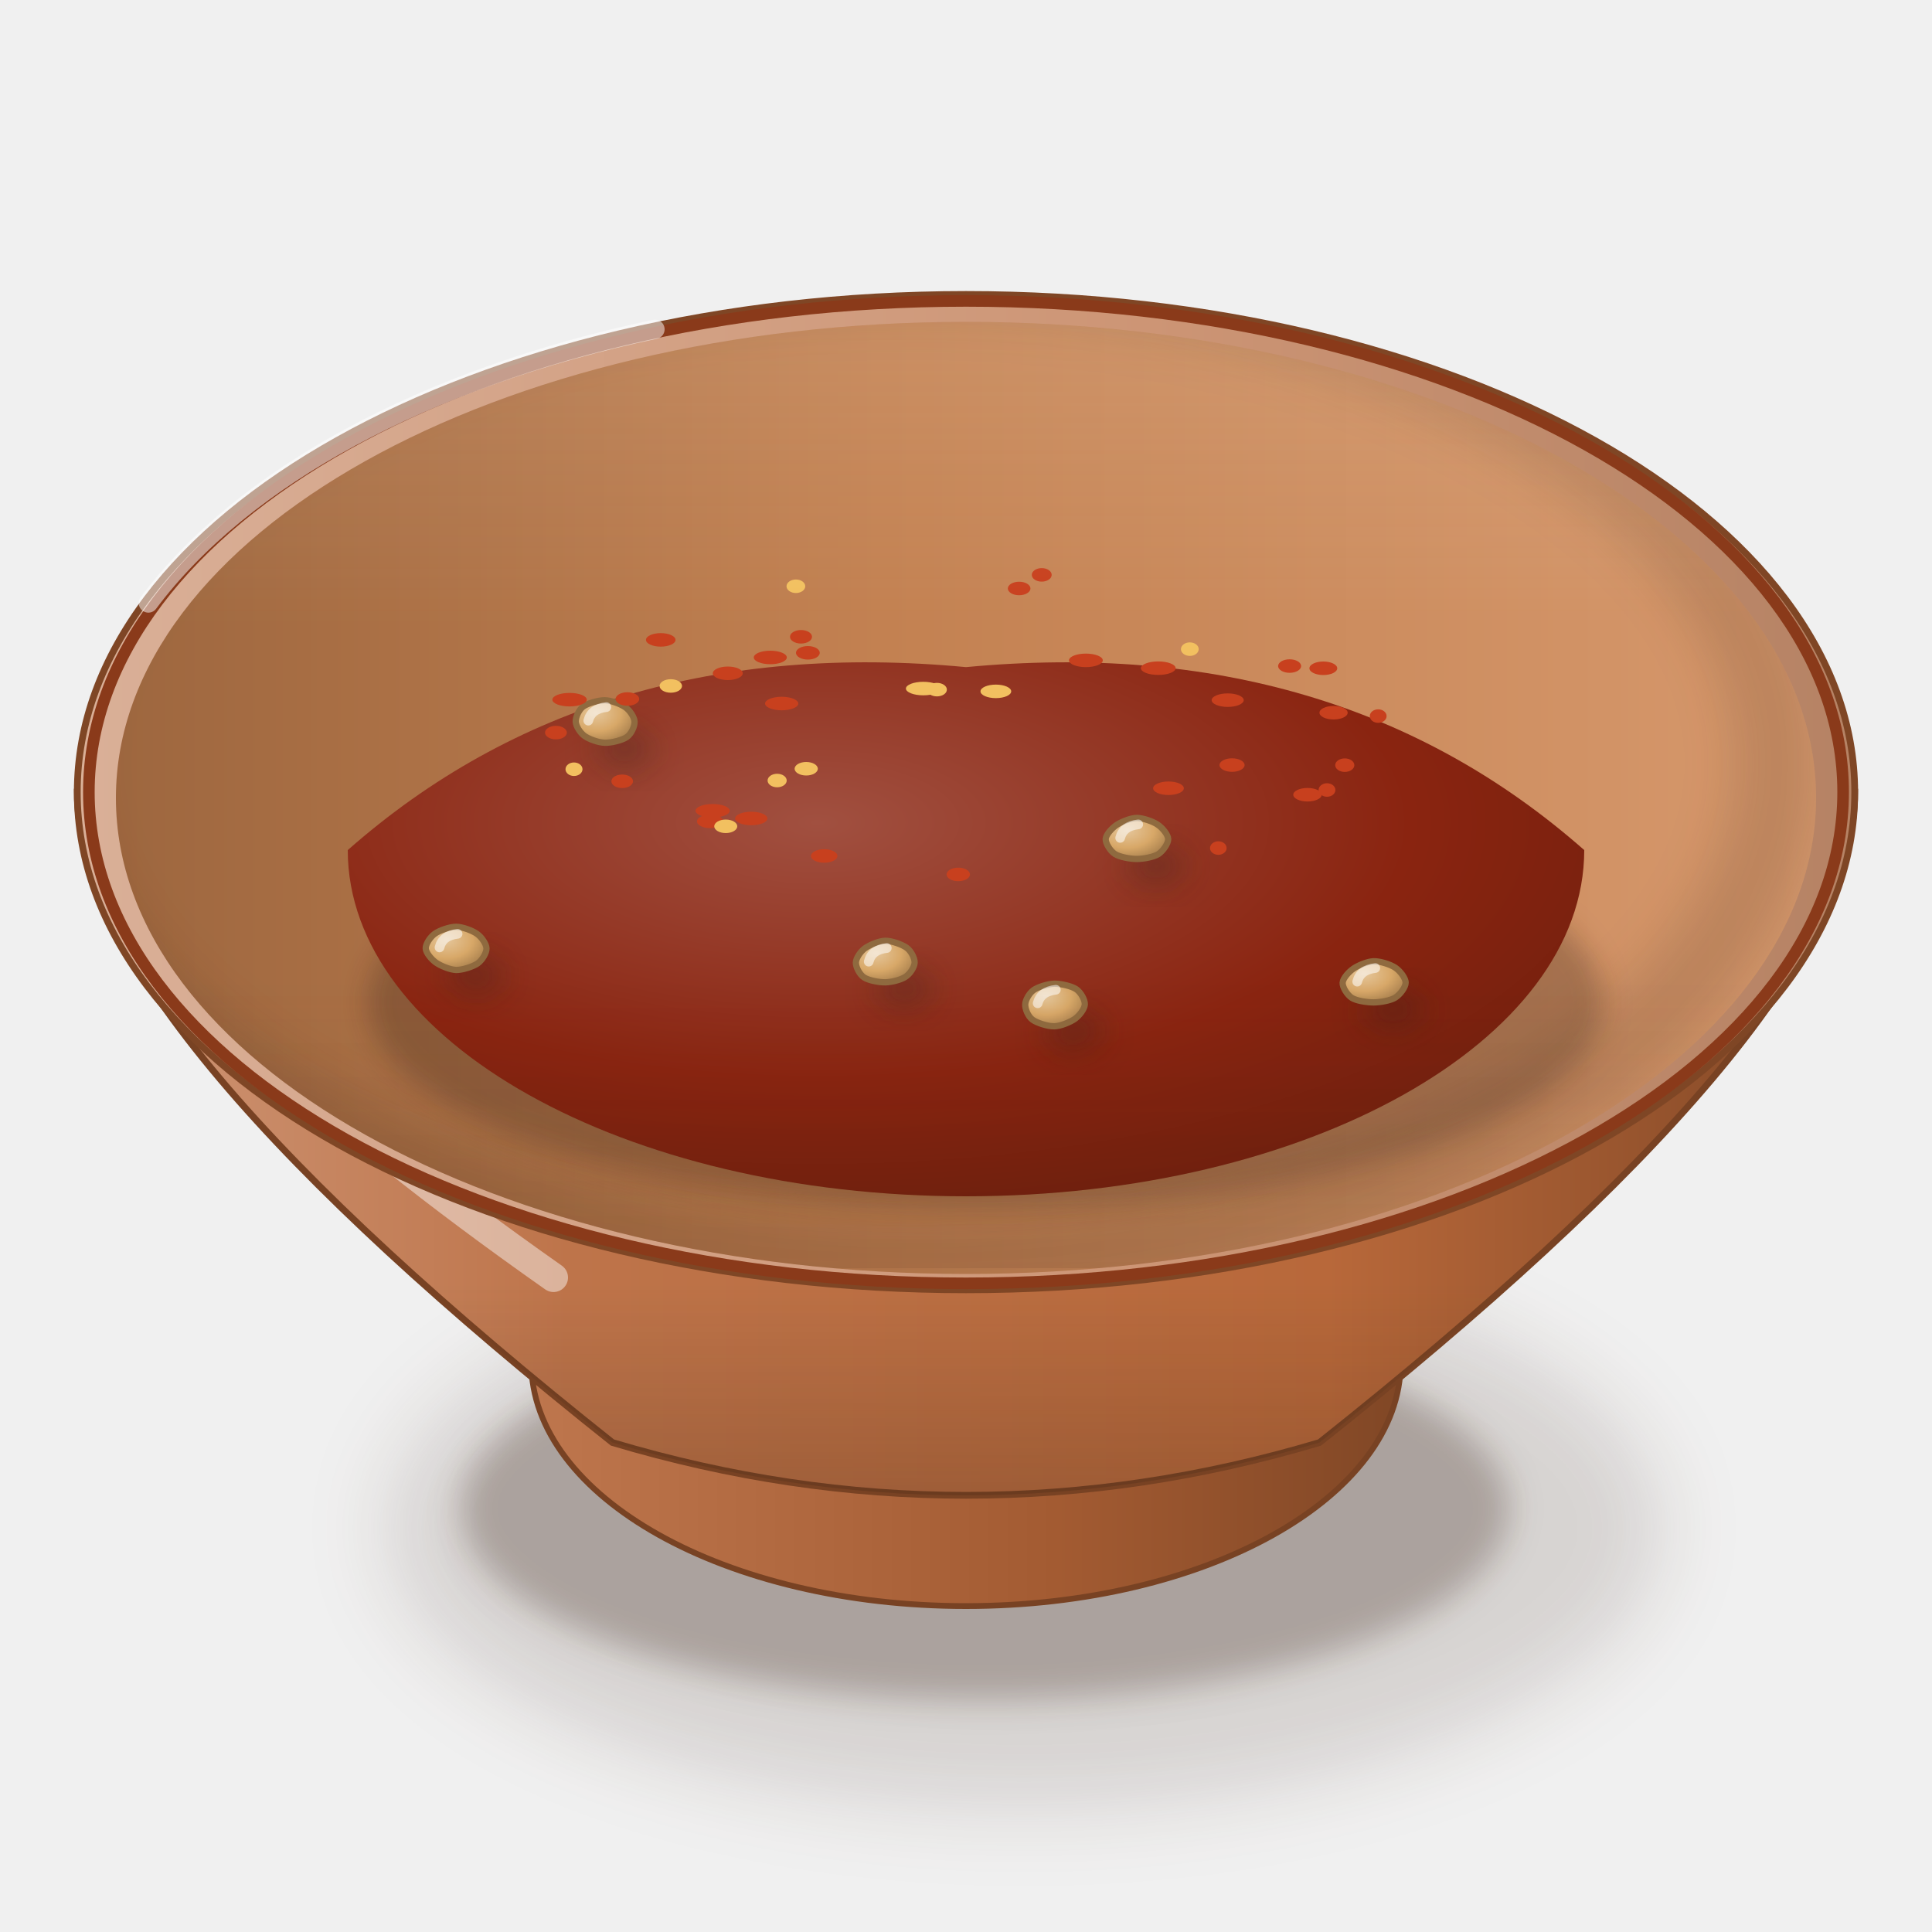
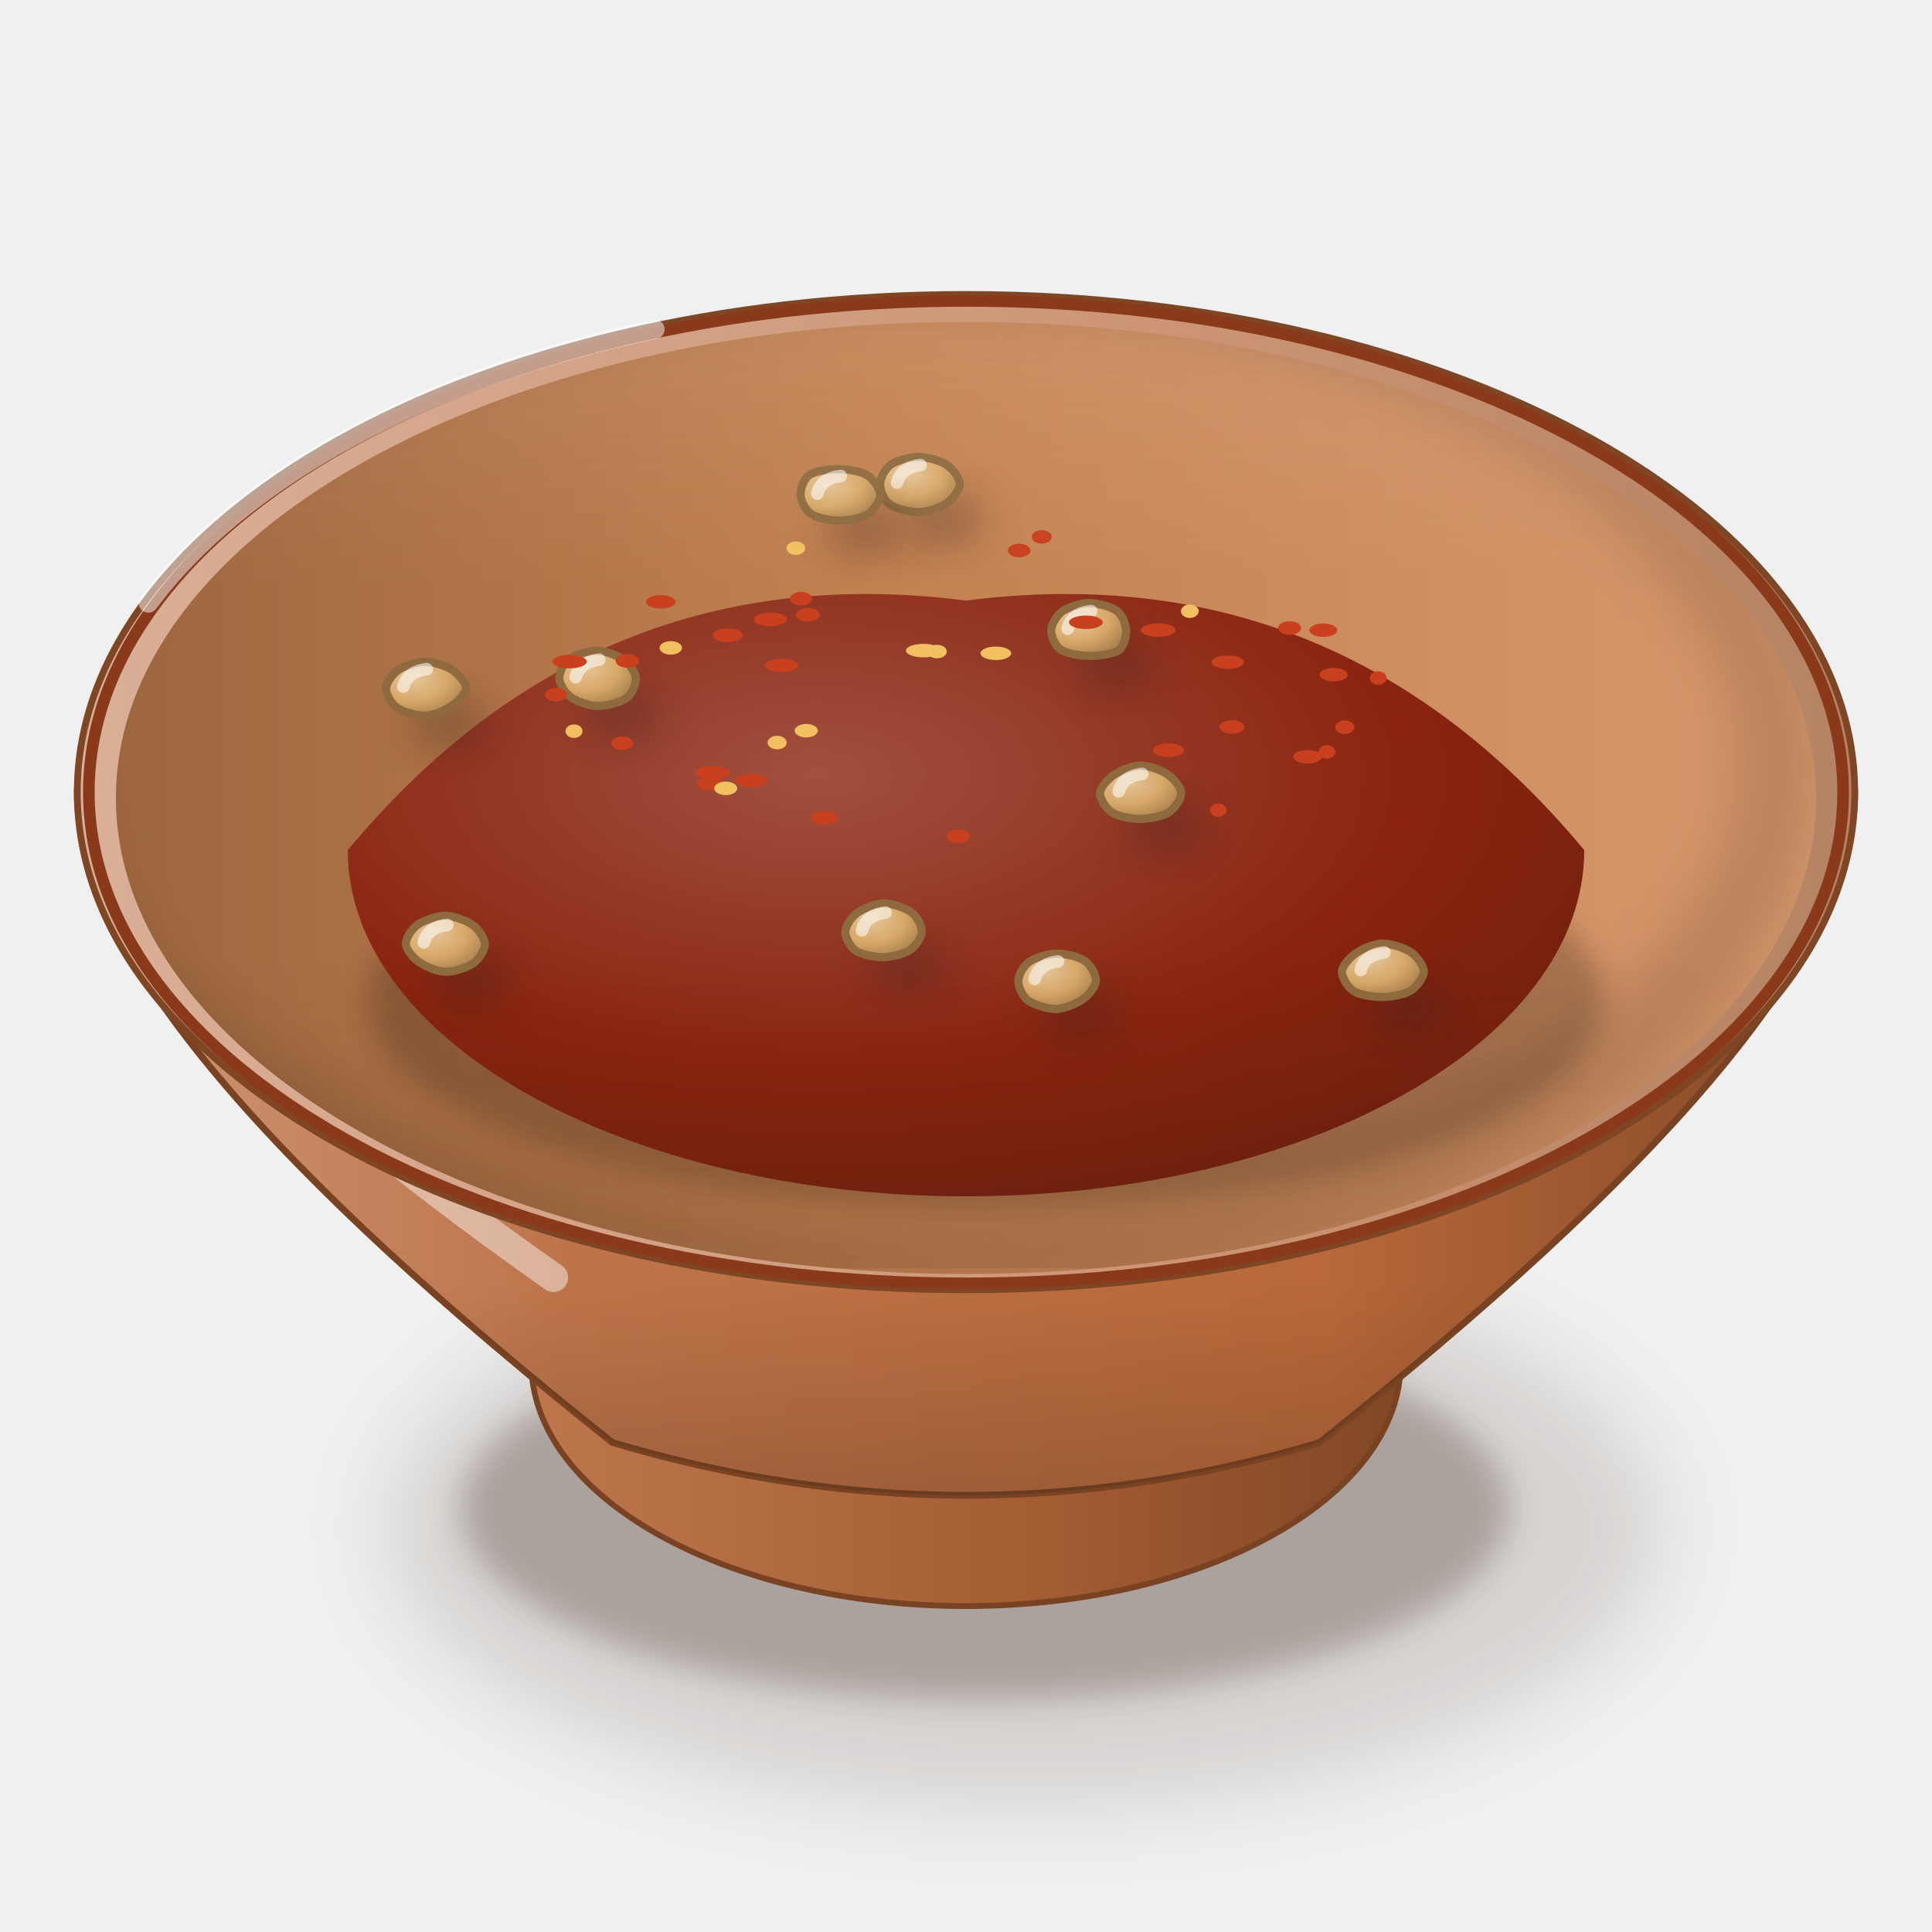
<svg xmlns="http://www.w3.org/2000/svg" viewBox="0 0 200 200" width="400" height="400">
  <defs>
    <filter id="mx_salsa_macha-1" x="-50%" y="-50%" width="200%" height="200%">
      <feGaussianBlur stdDeviation="4" />
    </filter>
    <filter id="mx_salsa_macha-2" x="-50%" y="-50%" width="200%" height="200%">
      <feGaussianBlur stdDeviation="1.6" />
    </filter>
    <linearGradient id="mx_salsa_macha-3" x1="0" y1="0" x2="1" y2="0">
      <stop offset="0" stop-color="#bf774e" />
      <stop offset="0.6" stop-color="#a35b32" />
      <stop offset="1" stop-color="#7f4625" />
    </linearGradient>
    <linearGradient id="mx_salsa_macha-4" x1="0" y1="0" x2="1" y2="0">
      <stop offset="0" stop-color="#cf9879" />
      <stop offset="0.28" stop-color="#be744a" />
      <stop offset="0.7" stop-color="#b8683a" />
      <stop offset="1" stop-color="#7f4625" />
    </linearGradient>
    <linearGradient id="mx_salsa_macha-5" x1="0" y1="0" x2="0" y2="1">
      <stop offset="0" stop-color="#3a2212" stop-opacity="0" />
      <stop offset="0.7" stop-color="#3a2212" stop-opacity="0" />
      <stop offset="1" stop-color="#3a2212" stop-opacity="0.22" />
    </linearGradient>
    <linearGradient id="mx_salsa_macha-6" x1="0" y1="0" x2="1" y2="0">
      <stop offset="0" stop-color="#dab098" />
      <stop offset="0.6" stop-color="#cd9575" />
      <stop offset="1" stop-color="#b58264" />
    </linearGradient>
    <linearGradient id="mx_salsa_macha-7" x1="0" y1="0" x2="1" y2="0">
      <stop offset="0" stop-color="#9e673f" />
      <stop offset="0.45" stop-color="#c38151" />
      <stop offset="1" stop-color="#d6986c" />
    </linearGradient>
    <clipPath id="mx_salsa_macha-8">
      <path d="M12,82.6A88,49.28 0 1 0 188,82.6A88,49.28 0 1 0 12,82.6Z" />
    </clipPath>
    <filter id="mx_salsa_macha-9" x="-50%" y="-50%" width="200%" height="200%">
      <feGaussianBlur stdDeviation="2.5" />
    </filter>
    <clipPath id="mx_salsa_macha-10">
      <path d="M12,82.6 A88,49.28 0 0 0 188,82.6 L200,82.6 L200,0 L0,0 L0,82.6Z" />
    </clipPath>
    <filter id="mx_salsa_macha-11" x="-50%" y="-50%" width="200%" height="200%">
      <feGaussianBlur stdDeviation="1.4" />
    </filter>
    <radialGradient id="mx_salsa_macha-12" cx="0.38" cy="0.3" r="0.8">
      <stop offset="0" stop-color="#a15040" />
      <stop offset="0.6" stop-color="#8a2410" />
      <stop offset="1" stop-color="#6d1f0d" />
    </radialGradient>
    <radialGradient id="mx_salsa_macha-13" cx="0.34" cy="0.3" r="0.78">
      <stop offset="0" stop-color="#e5c69b" />
      <stop offset="0.55" stop-color="#d8a868" />
      <stop offset="1" stop-color="#a47c4b" />
    </radialGradient>
    <linearGradient id="mx_salsa_macha-14" x1="0" y1="0" x2="0" y2="1">
      <stop offset="0" stop-color="#fff8ec" stop-opacity="0.2" />
      <stop offset="0.45" stop-color="#fff8ec" stop-opacity="0" />
      <stop offset="0.75" stop-color="#3a2212" stop-opacity="0" />
      <stop offset="1" stop-color="#3a2212" stop-opacity="0.1" />
    </linearGradient>
  </defs>
  <ellipse cx="106" cy="158.18" rx="66.08" ry="29.08" fill="#3a2212" opacity="0.14" filter="url(#mx_salsa_macha-1)" />
  <ellipse cx="102" cy="156.18" rx="54.28" ry="19.82" fill="#3a2212" opacity="0.28" filter="url(#mx_salsa_macha-2)" />
  <path d="M53,135.06 L55,141.06 A45,25.2 0 0 0 145,141.06 L147,135.06Z" fill="url(#mx_salsa_macha-3)" stroke="#784223" stroke-width=".6" />
  <path d="M8,82 C8,98.8 29,122 63.4,149.33 Q100,160.26 136.6,149.33 C171,122 192,98.8 192,82Z" fill="url(#mx_salsa_macha-4)" stroke="#784223" stroke-width=".7" />
  <path d="M8,82 C8,98.8 29,122 63.4,149.33 Q100,160.26 136.6,149.33 C171,122 192,98.8 192,82Z" fill="url(#mx_salsa_macha-5)" />
  <path d="M16,92 Q20,106 57.3,132.25" stroke="#fff" stroke-width="3" fill="none" stroke-linecap="round" opacity="0.45" />
  <path d="M8,82A92,51.52 0 1 0 192,82A92,51.52 0 1 0 8,82Z" fill="url(#mx_salsa_macha-6)" stroke="#7f4625" stroke-width=".7" />
  <path d="M12,82.6A88,49.28 0 1 0 188,82.6A88,49.28 0 1 0 12,82.6Z" fill="url(#mx_salsa_macha-7)" />
  <g clip-path="url(#mx_salsa_macha-8)">
    <path d="M4,79A90,51.28 0 1 0 184,79A90,51.28 0 1 0 4,79Z" fill="none" stroke="#3a2212" stroke-width="9" opacity=".16" filter="url(#mx_salsa_macha-9)" />
  </g>
  <path d="M9.2,82A90.8,50.85 0 1 0 190.8,82A90.8,50.85 0 1 0 9.2,82Z" fill="none" stroke="#8a3a1a" stroke-width="1.2" />
  <g clip-path="url(#mx_salsa_macha-10)">
    <ellipse cx="102" cy="103.74" rx="64" ry="21.5" fill="#3a2212" opacity="0.3" filter="url(#mx_salsa_macha-11)" />
-     <path d="M36,88 Q61.6,65.45 100,69.06 Q138.4,65.45 164,88 A64,35.84 0 0 1 36,88Z" fill="url(#mx_salsa_macha-12)" />
-     <path d="M65.69,74.71C65.71,75.17 65.36,75.97 64.9,76.29C64.44,76.62 63.28,76.91 62.62,76.89C61.96,76.88 60.95,76.51 60.5,76.18C60.05,75.85 59.62,75.17 59.6,74.71C59.58,74.26 59.91,73.48 60.36,73.15C60.81,72.81 61.96,72.48 62.62,72.49C63.28,72.5 64.3,72.9 64.76,73.23C65.22,73.56 65.67,74.25 65.69,74.71Z" transform="translate(2 2.8)" fill="#3a2212" opacity="0.34" filter="url(#mx_salsa_macha-2)" />
-     <path d="M65.69,74.71C65.71,75.17 65.36,75.97 64.9,76.29C64.44,76.62 63.28,76.91 62.62,76.89C61.96,76.88 60.95,76.51 60.5,76.18C60.05,75.85 59.62,75.17 59.6,74.71C59.58,74.26 59.91,73.48 60.36,73.15C60.81,72.81 61.96,72.48 62.62,72.49C63.28,72.5 64.3,72.9 64.76,73.23C65.22,73.56 65.67,74.25 65.69,74.71Z" fill="url(#mx_salsa_macha-13)" stroke="#8f6a3f" stroke-width=".65" />
-     <path d="M60.9,74.6 Q61.21,73.37 62.77,73.2" stroke="#fff" stroke-width="1" fill="none" stroke-linecap="round" opacity="0.55" />
-     <path d="M120.93,86.85C120.94,87.31 120.41,88.09 119.92,88.41C119.44,88.72 118.35,88.92 117.67,88.92C117,88.92 115.9,88.72 115.42,88.41C114.93,88.1 114.44,87.3 114.46,86.85C114.49,86.4 115.1,85.73 115.59,85.4C116.07,85.08 117.04,84.68 117.67,84.67C118.31,84.67 119.34,85.03 119.83,85.36C120.32,85.68 120.91,86.39 120.93,86.85Z" transform="translate(2 2.8)" fill="#3a2212" opacity="0.34" filter="url(#mx_salsa_macha-2)" />
-     <path d="M120.93,86.85C120.94,87.31 120.41,88.09 119.92,88.41C119.44,88.72 118.35,88.92 117.67,88.92C117,88.92 115.9,88.72 115.42,88.41C114.93,88.1 114.44,87.3 114.46,86.85C114.49,86.4 115.1,85.73 115.59,85.4C116.07,85.08 117.04,84.68 117.67,84.67C118.31,84.67 119.34,85.03 119.83,85.36C120.32,85.68 120.91,86.39 120.93,86.85Z" fill="url(#mx_salsa_macha-13)" stroke="#8f6a3f" stroke-width=".65" />
-     <path d="M115.96,86.74 Q116.27,85.51 117.83,85.34" stroke="#fff" stroke-width="1" fill="none" stroke-linecap="round" opacity="0.55" />
-     <path d="M50.36,98.18C50.37,98.64 49.92,99.4 49.45,99.73C48.98,100.06 47.87,100.42 47.22,100.41C46.57,100.39 45.59,99.97 45.12,99.64C44.65,99.3 44.09,98.63 44.07,98.18C44.05,97.74 44.54,96.99 45.01,96.66C45.48,96.32 46.56,95.94 47.22,95.94C47.87,95.94 48.92,96.34 49.39,96.68C49.86,97.01 50.35,97.73 50.36,98.18Z" transform="translate(2 2.8)" fill="#3a2212" opacity="0.34" filter="url(#mx_salsa_macha-2)" />
-     <path d="M50.36,98.18C50.37,98.64 49.92,99.4 49.45,99.73C48.98,100.06 47.87,100.42 47.22,100.41C46.57,100.39 45.59,99.97 45.12,99.64C44.65,99.3 44.09,98.63 44.07,98.18C44.05,97.74 44.54,96.99 45.01,96.66C45.48,96.32 46.56,95.94 47.22,95.94C47.87,95.94 48.92,96.34 49.39,96.68C49.86,97.01 50.35,97.73 50.36,98.18Z" fill="url(#mx_salsa_macha-13)" stroke="#8f6a3f" stroke-width=".65" />
-     <path d="M45.5,98.08 Q45.81,96.84 47.37,96.67" stroke="#fff" stroke-width="1" fill="none" stroke-linecap="round" opacity="0.55" />
-     <path d="M94.68,99.65C94.67,100.1 94.21,100.81 93.75,101.11C93.3,101.42 92.29,101.68 91.65,101.69C91,101.7 89.9,101.49 89.44,101.18C88.98,100.88 88.59,100.1 88.6,99.65C88.61,99.2 89.06,98.52 89.52,98.18C89.98,97.84 90.99,97.4 91.65,97.39C92.3,97.38 93.41,97.78 93.87,98.12C94.32,98.45 94.7,99.2 94.68,99.65Z" transform="translate(2 2.8)" fill="#3a2212" opacity="0.34" filter="url(#mx_salsa_macha-2)" />
-     <path d="M94.68,99.65C94.67,100.1 94.21,100.81 93.75,101.11C93.3,101.42 92.29,101.68 91.65,101.69C91,101.7 89.9,101.49 89.44,101.18C88.98,100.88 88.59,100.1 88.6,99.65C88.61,99.2 89.06,98.52 89.52,98.18C89.98,97.84 90.99,97.4 91.65,97.39C92.3,97.38 93.41,97.78 93.87,98.12C94.32,98.45 94.7,99.2 94.68,99.65Z" fill="url(#mx_salsa_macha-13)" stroke="#8f6a3f" stroke-width=".65" />
-     <path d="M89.93,99.55 Q90.24,98.31 91.8,98.14" stroke="#fff" stroke-width="1" fill="none" stroke-linecap="round" opacity="0.55" />
-     <path d="M145.51,101.73C145.51,102.19 144.94,102.96 144.44,103.27C143.95,103.58 142.89,103.76 142.21,103.77C141.54,103.77 140.42,103.61 139.94,103.3C139.45,102.99 138.96,102.18 138.99,101.73C139.02,101.27 139.63,100.6 140.11,100.27C140.59,99.94 141.56,99.52 142.21,99.51C142.86,99.49 143.95,99.84 144.45,100.18C144.94,100.51 145.52,101.26 145.51,101.73Z" transform="translate(2 2.8)" fill="#3a2212" opacity="0.34" filter="url(#mx_salsa_macha-2)" />
-     <path d="M145.51,101.73C145.51,102.19 144.94,102.96 144.44,103.27C143.95,103.58 142.89,103.76 142.21,103.77C141.54,103.77 140.42,103.61 139.94,103.3C139.45,102.99 138.96,102.18 138.99,101.73C139.02,101.27 139.63,100.6 140.11,100.27C140.59,99.94 141.56,99.52 142.21,99.51C142.86,99.49 143.95,99.84 144.45,100.18C144.94,100.51 145.52,101.26 145.51,101.73Z" fill="url(#mx_salsa_macha-13)" stroke="#8f6a3f" stroke-width=".65" />
-     <path d="M140.5,101.62 Q140.81,100.39 142.37,100.21" stroke="#fff" stroke-width="1" fill="none" stroke-linecap="round" opacity="0.55" />
-     <path d="M112.3,103.97C112.28,104.43 111.76,105.12 111.29,105.46C110.81,105.8 109.8,106.23 109.14,106.24C108.48,106.26 107.32,105.89 106.87,105.55C106.41,105.2 106.11,104.43 106.13,103.97C106.15,103.51 106.55,102.81 107,102.49C107.45,102.17 108.48,101.85 109.14,101.83C109.8,101.82 110.94,102.08 111.41,102.4C111.89,102.72 112.32,103.51 112.3,103.97Z" transform="translate(2 2.8)" fill="#3a2212" opacity="0.34" filter="url(#mx_salsa_macha-2)" />
-     <path d="M112.3,103.97C112.28,104.43 111.76,105.12 111.29,105.46C110.81,105.8 109.8,106.23 109.14,106.24C108.48,106.26 107.32,105.89 106.87,105.55C106.41,105.2 106.11,104.43 106.13,103.97C106.15,103.51 106.55,102.81 107,102.49C107.45,102.17 108.48,101.85 109.14,101.83C109.8,101.82 110.94,102.08 111.41,102.4C111.89,102.72 112.32,103.51 112.3,103.97Z" fill="url(#mx_salsa_macha-13)" stroke="#8f6a3f" stroke-width=".65" />
-     <path d="M107.42,103.86 Q107.74,102.63 109.3,102.46" stroke="#fff" stroke-width="1" fill="none" stroke-linecap="round" opacity="0.55" />
-     <ellipse cx="83.63" cy="67.58" rx="1.23" ry="0.7" fill="#c8401e" />
-     <ellipse cx="119.9" cy="69.17" rx="1.8" ry="0.7" fill="#c8401e" />
-     <ellipse cx="105.5" cy="60.92" rx="1.17" ry="0.7" fill="#c8401e" />
-     <ellipse cx="79.74" cy="68.06" rx="1.71" ry="0.7" fill="#c8401e" />
-     <ellipse cx="64.41" cy="80.88" rx="1.12" ry="0.7" fill="#c8401e" />
-     <ellipse cx="142.67" cy="74.13" rx="0.87" ry="0.7" fill="#c8401e" />
-     <ellipse cx="64.95" cy="72.36" rx="1.22" ry="0.7" fill="#c8401e" />
-     <ellipse cx="77.77" cy="84.73" rx="1.67" ry="0.7" fill="#c8401e" />
-     <ellipse cx="137.37" cy="81.78" rx="0.87" ry="0.7" fill="#c8401e" />
-     <ellipse cx="57.55" cy="75.84" rx="1.13" ry="0.7" fill="#c8401e" />
-     <ellipse cx="120.96" cy="81.6" rx="1.59" ry="0.7" fill="#c8401e" />
-     <ellipse cx="127.54" cy="79.2" rx="1.3" ry="0.7" fill="#c8401e" />
-     <ellipse cx="107.84" cy="59.51" rx="1.03" ry="0.7" fill="#c8401e" />
-     <ellipse cx="126.12" cy="87.79" rx="0.86" ry="0.7" fill="#c8401e" />
-     <ellipse cx="136.99" cy="69.18" rx="1.44" ry="0.7" fill="#c8401e" />
-     <ellipse cx="99.2" cy="90.52" rx="1.21" ry="0.7" fill="#c8401e" />
-     <ellipse cx="75.34" cy="69.7" rx="1.55" ry="0.7" fill="#c8401e" />
-     <ellipse cx="139.21" cy="79.21" rx="0.99" ry="0.7" fill="#c8401e" />
-     <ellipse cx="73.77" cy="83.93" rx="1.77" ry="0.7" fill="#c8401e" />
-     <ellipse cx="73.51" cy="85.03" rx="1.36" ry="0.7" fill="#c8401e" />
-     <ellipse cx="82.92" cy="65.92" rx="1.14" ry="0.7" fill="#c8401e" />
-     <ellipse cx="112.41" cy="68.36" rx="1.75" ry="0.7" fill="#c8401e" />
-     <ellipse cx="138.05" cy="73.78" rx="1.46" ry="0.7" fill="#c8401e" />
-     <ellipse cx="135.35" cy="82.27" rx="1.47" ry="0.7" fill="#c8401e" />
-     <ellipse cx="85.32" cy="88.61" rx="1.37" ry="0.7" fill="#c8401e" />
-     <ellipse cx="127.09" cy="72.48" rx="1.66" ry="0.7" fill="#c8401e" />
-     <ellipse cx="133.5" cy="68.95" rx="1.19" ry="0.7" fill="#c8401e" />
-     <ellipse cx="58.96" cy="72.43" rx="1.78" ry="0.7" fill="#c8401e" />
-     <ellipse cx="80.92" cy="72.83" rx="1.72" ry="0.7" fill="#c8401e" />
-     <ellipse cx="68.4" cy="66.24" rx="1.53" ry="0.7" fill="#c8401e" />
-     <ellipse cx="123.17" cy="67.2" rx="0.92" ry="0.7" fill="#f2c060" />
-     <ellipse cx="75.13" cy="85.54" rx="1.19" ry="0.7" fill="#f2c060" />
-     <ellipse cx="96.99" cy="71.39" rx="1.03" ry="0.7" fill="#f2c060" />
-     <ellipse cx="83.46" cy="79.58" rx="1.2" ry="0.7" fill="#f2c060" />
-     <ellipse cx="69.44" cy="71.01" rx="1.16" ry="0.7" fill="#f2c060" />
-     <ellipse cx="103.09" cy="71.57" rx="1.59" ry="0.7" fill="#f2c060" />
-     <ellipse cx="59.42" cy="79.63" rx="0.88" ry="0.7" fill="#f2c060" />
-     <ellipse cx="82.39" cy="60.69" rx="0.97" ry="0.7" fill="#f2c060" />
-     <ellipse cx="95.58" cy="71.28" rx="1.8" ry="0.7" fill="#f2c060" />
-     <ellipse cx="80.45" cy="80.8" rx="0.99" ry="0.7" fill="#f2c060" />
+     <path d="M36,88 Q61.6,57.25 100,62.17 Q138.4,57.25 164,88 A64,35.84 0 0 1 36,88Z" fill="url(#mx_salsa_macha-12)" />
+     <g transform="translate(95.1 50.11) scale(1.3) translate(-95.1 -50.11)">
+       <path d="M98.37,50.11C98.37,50.57 97.81,51.31 97.31,51.65C96.82,51.98 95.78,52.34 95.1,52.35C94.41,52.36 93.23,52.06 92.77,51.72C92.31,51.39 92.02,50.58 92.03,50.11C92.05,49.64 92.41,48.89 92.87,48.57C93.32,48.24 94.43,47.95 95.09,47.95C95.76,47.95 96.83,48.25 97.32,48.57C97.81,48.89 98.37,49.65 98.37,50.11Z" transform="translate(2 2.8)" fill="#3a2212" opacity="0.34" filter="url(#mx_salsa_macha-2)" />
+       <path d="M98.37,50.11C98.37,50.57 97.81,51.31 97.31,51.65C96.82,51.98 95.78,52.34 95.1,52.35C94.41,52.36 93.23,52.06 92.77,51.72C92.31,51.39 92.02,50.58 92.03,50.11C92.05,49.64 92.41,48.89 92.87,48.57C93.32,48.24 94.43,47.95 95.09,47.95C95.76,47.95 96.83,48.25 97.32,48.57C97.81,48.89 98.37,49.65 98.37,50.11Z" fill="url(#mx_salsa_macha-13)" stroke="#8f6a3f" stroke-width=".65" />
+       <path d="M93.38,50 Q93.69,48.77 95.25,48.6" stroke="#fff" stroke-width="1" fill="none" stroke-linecap="round" opacity="0.55" />
+     </g>
+     <g transform="translate(86.84 51.24) scale(1.3) translate(-86.84 -51.24)">
+       <path d="M90.13,51.24C90.13,51.71 89.59,52.49 89.09,52.8C88.6,53.11 87.51,53.29 86.84,53.28C86.17,53.28 85.09,53.07 84.64,52.76C84.18,52.46 83.81,51.71 83.79,51.24C83.77,50.77 84.05,49.94 84.51,49.63C84.96,49.32 86.15,49.17 86.84,49.18C87.53,49.18 88.61,49.36 89.11,49.67C89.6,49.98 90.13,50.77 90.13,51.24Z" transform="translate(2 2.8)" fill="#3a2212" opacity="0.34" filter="url(#mx_salsa_macha-2)" />
+       <path d="M90.13,51.24C90.13,51.71 89.59,52.49 89.09,52.8C88.6,53.11 87.51,53.29 86.84,53.28C86.17,53.28 85.09,53.07 84.64,52.76C84.18,52.46 83.81,51.71 83.79,51.24C83.77,50.77 84.05,49.94 84.51,49.63C84.96,49.32 86.15,49.17 86.84,49.18C87.53,49.18 88.61,49.36 89.11,49.67C89.6,49.98 90.13,50.77 90.13,51.24Z" fill="url(#mx_salsa_macha-13)" stroke="#8f6a3f" stroke-width=".65" />
+       <path d="M85.12,51.13 Q85.43,49.9 86.99,49.73" stroke="#fff" stroke-width="1" fill="none" stroke-linecap="round" opacity="0.55" />
+     </g>
+     <g transform="translate(112.76 65.22) scale(1.3) translate(-112.76 -65.22)">
+       <path d="M115.69,65.22C115.71,65.7 115.53,66.53 115.09,66.84C114.65,67.15 113.45,67.28 112.76,67.28C112.07,67.27 110.94,67.1 110.49,66.79C110.03,66.49 109.71,65.68 109.73,65.22C109.75,64.77 110.16,64.06 110.61,63.74C111.06,63.41 112.1,63.07 112.76,63.06C113.41,63.06 114.52,63.37 114.96,63.69C115.4,64.02 115.67,64.75 115.69,65.22Z" transform="translate(2 2.8)" fill="#3a2212" opacity="0.34" filter="url(#mx_salsa_macha-2)" />
+       <path d="M115.69,65.22C115.71,65.7 115.53,66.53 115.09,66.84C114.65,67.15 113.45,67.28 112.76,67.28C112.07,67.27 110.94,67.1 110.49,66.79C110.03,66.49 109.71,65.68 109.73,65.22C109.75,64.77 110.16,64.06 110.61,63.74C111.06,63.41 112.1,63.07 112.76,63.06C113.41,63.06 114.52,63.37 114.96,63.69C115.4,64.02 115.67,64.75 115.69,65.22Z" fill="url(#mx_salsa_macha-13)" stroke="#8f6a3f" stroke-width=".65" />
+       <path d="M111.04,65.12 Q111.35,63.88 112.91,63.71" stroke="#fff" stroke-width="1" fill="none" stroke-linecap="round" opacity="0.55" />
+     </g>
+     <g transform="translate(61.83 70.25) scale(1.3) translate(-61.83 -70.25)">
+       <path d="M64.9,70.25C64.92,70.71 64.58,71.51 64.11,71.83C63.65,72.16 62.49,72.45 61.83,72.43C61.17,72.42 60.16,72.05 59.71,71.72C59.26,71.39 58.83,70.71 58.81,70.25C58.79,69.8 59.12,69.02 59.57,68.69C60.02,68.36 61.17,68.02 61.83,68.03C62.49,68.04 63.51,68.44 63.97,68.77C64.43,69.1 64.88,69.79 64.9,70.25Z" transform="translate(2 2.8)" fill="#3a2212" opacity="0.34" filter="url(#mx_salsa_macha-2)" />
+       <path d="M64.9,70.25C64.92,70.71 64.58,71.51 64.11,71.83C63.65,72.16 62.49,72.45 61.83,72.43C61.17,72.42 60.16,72.05 59.71,71.72C59.26,71.39 58.83,70.71 58.81,70.25C58.79,69.8 59.12,69.02 59.57,68.69C60.02,68.36 61.17,68.02 61.83,68.03C62.49,68.04 63.51,68.44 63.97,68.77C64.43,69.1 64.88,69.79 64.9,70.25Z" fill="url(#mx_salsa_macha-13)" stroke="#8f6a3f" stroke-width=".65" />
+       <path d="M60.11,70.14 Q60.43,68.91 61.99,68.74" stroke="#fff" stroke-width="1" fill="none" stroke-linecap="round" opacity="0.55" />
+     </g>
+     <g transform="translate(43.98 71.24) scale(1.3) translate(-43.98 -71.24)">
+       <path d="M47.27,71.24C47.26,71.68 46.56,72.35 46.07,72.68C45.58,73.01 44.63,73.42 43.98,73.43C43.34,73.45 42.21,73.12 41.75,72.79C41.28,72.46 40.87,71.69 40.89,71.24C40.91,70.79 41.42,70.1 41.88,69.78C42.34,69.47 43.35,69.14 43.98,69.14C44.62,69.13 45.62,69.45 46.12,69.76C46.61,70.08 47.27,70.8 47.27,71.24Z" transform="translate(2 2.8)" fill="#3a2212" opacity="0.34" filter="url(#mx_salsa_macha-2)" />
+       <path d="M47.27,71.24C47.26,71.68 46.56,72.35 46.07,72.68C45.58,73.01 44.63,73.42 43.98,73.43C43.34,73.45 42.21,73.12 41.75,72.79C41.28,72.46 40.87,71.69 40.89,71.24C40.91,70.79 41.42,70.1 41.88,69.78C42.34,69.47 43.35,69.14 43.98,69.14C44.62,69.13 45.62,69.45 46.12,69.76C46.61,70.08 47.27,70.8 47.27,71.24Z" fill="url(#mx_salsa_macha-13)" stroke="#8f6a3f" stroke-width=".65" />
+       <path d="M42.27,71.13 Q42.58,69.9 44.14,69.73" stroke="#fff" stroke-width="1" fill="none" stroke-linecap="round" opacity="0.55" />
+     </g>
+     <g transform="translate(118.05 82.08) scale(1.3) translate(-118.05 -82.08)">
+       <path d="M121.3,82.08C121.32,82.54 120.78,83.33 120.3,83.64C119.81,83.95 118.72,84.15 118.05,84.15C117.37,84.16 116.27,83.96 115.79,83.64C115.31,83.33 114.81,82.53 114.84,82.08C114.86,81.63 115.48,80.96 115.96,80.64C116.44,80.31 117.41,79.91 118.05,79.91C118.68,79.9 119.71,80.26 120.2,80.59C120.69,80.92 121.29,81.62 121.3,82.08Z" transform="translate(2 2.8)" fill="#3a2212" opacity="0.34" filter="url(#mx_salsa_macha-2)" />
+       <path d="M121.3,82.08C121.32,82.54 120.78,83.33 120.3,83.64C119.81,83.95 118.72,84.15 118.05,84.15C117.37,84.16 116.27,83.96 115.79,83.64C115.31,83.33 114.81,82.53 114.84,82.08C114.86,81.63 115.48,80.96 115.96,80.64C116.44,80.31 117.41,79.91 118.05,79.91C118.68,79.9 119.71,80.26 120.2,80.59C120.69,80.92 121.29,81.62 121.3,82.08Z" fill="url(#mx_salsa_macha-13)" stroke="#8f6a3f" stroke-width=".65" />
+       <path d="M116.33,81.97 Q116.64,80.74 118.2,80.57" stroke="#fff" stroke-width="1" fill="none" stroke-linecap="round" opacity="0.55" />
+     </g>
+     <g transform="translate(91.47 96.45) scale(1.3) translate(-91.47 -96.45)">
+       <path d="M94.51,96.45C94.49,96.9 94.03,97.6 93.58,97.9C93.12,98.21 92.12,98.47 91.47,98.48C90.82,98.49 89.72,98.28 89.26,97.97C88.81,97.67 88.41,96.9 88.42,96.45C88.44,96 88.89,95.31 89.34,94.97C89.8,94.63 90.82,94.2 91.47,94.19C92.12,94.18 93.24,94.57 93.69,94.91C94.15,95.25 94.52,96 94.51,96.45Z" transform="translate(2 2.8)" fill="#3a2212" opacity="0.34" filter="url(#mx_salsa_macha-2)" />
+       <path d="M94.51,96.45C94.49,96.9 94.03,97.6 93.58,97.9C93.12,98.21 92.12,98.47 91.47,98.48C90.82,98.49 89.72,98.28 89.26,97.97C88.81,97.67 88.41,96.9 88.42,96.45C88.44,96 88.89,95.31 89.34,94.97C89.8,94.63 90.82,94.2 91.47,94.19C92.12,94.18 93.24,94.57 93.69,94.91C94.15,95.25 94.52,96 94.51,96.45Z" fill="url(#mx_salsa_macha-13)" stroke="#8f6a3f" stroke-width=".65" />
+       <path d="M89.75,96.34 Q90.07,95.11 91.63,94.93" stroke="#fff" stroke-width="1" fill="none" stroke-linecap="round" opacity="0.55" />
+     </g>
+     <g transform="translate(46.11 97.71) scale(1.3) translate(-46.11 -97.71)">
+       <path d="M49.25,97.71C49.25,98.17 48.81,98.92 48.34,99.25C47.87,99.59 46.76,99.95 46.11,99.93C45.46,99.92 44.48,99.49 44.01,99.16C43.54,98.83 42.97,98.16 42.96,97.71C42.94,97.26 43.43,96.52 43.9,96.18C44.37,95.85 45.45,95.46 46.11,95.47C46.76,95.47 47.81,95.87 48.28,96.2C48.75,96.54 49.24,97.25 49.25,97.71Z" transform="translate(2 2.8)" fill="#3a2212" opacity="0.34" filter="url(#mx_salsa_macha-2)" />
+       <path d="M49.25,97.71C49.25,98.17 48.81,98.92 48.34,99.25C47.87,99.59 46.76,99.95 46.11,99.93C45.46,99.92 44.48,99.49 44.01,99.16C43.54,98.83 42.97,98.16 42.96,97.71C42.94,97.26 43.43,96.52 43.9,96.18C44.37,95.85 45.45,95.46 46.11,95.47C46.76,95.47 47.81,95.87 48.28,96.2C48.75,96.54 49.24,97.25 49.25,97.71Z" fill="url(#mx_salsa_macha-13)" stroke="#8f6a3f" stroke-width=".65" />
+       <path d="M44.39,97.6 Q44.7,96.37 46.26,96.2" stroke="#fff" stroke-width="1" fill="none" stroke-linecap="round" opacity="0.55" />
+     </g>
+     <g transform="translate(143.1 100.56) scale(1.3) translate(-143.1 -100.56)">
+       <path d="M146.4,100.56C146.4,101.02 145.83,101.8 145.33,102.11C144.84,102.41 143.78,102.6 143.1,102.6C142.42,102.61 141.31,102.44 140.83,102.14C140.34,101.83 139.85,101.02 139.88,100.56C139.91,100.11 140.52,99.44 141,99.11C141.48,98.77 142.45,98.36 143.1,98.34C143.75,98.33 144.84,98.68 145.34,99.01C145.83,99.34 146.4,100.1 146.4,100.56Z" transform="translate(2 2.8)" fill="#3a2212" opacity="0.34" filter="url(#mx_salsa_macha-2)" />
+       <path d="M146.4,100.56C146.4,101.02 145.83,101.8 145.33,102.11C144.84,102.41 143.78,102.6 143.1,102.6C142.42,102.61 141.31,102.44 140.83,102.14C140.34,101.83 139.85,101.02 139.88,100.56C139.91,100.11 140.52,99.44 141,99.11C141.48,98.77 142.45,98.36 143.1,98.34C143.75,98.33 144.84,98.68 145.34,99.01C145.83,99.34 146.4,100.1 146.4,100.56Z" fill="url(#mx_salsa_macha-13)" stroke="#8f6a3f" stroke-width=".65" />
+       <path d="M141.38,100.45 Q141.7,99.22 143.26,99.05" stroke="#fff" stroke-width="1" fill="none" stroke-linecap="round" opacity="0.55" />
+     </g>
+     <g transform="translate(109.33 101.49) scale(1.3) translate(-109.33 -101.49)">
+       <path d="M112.5,101.49C112.48,101.95 111.96,102.64 111.48,102.98C111.01,103.32 110,103.75 109.33,103.77C108.67,103.78 107.51,103.41 107.06,103.07C106.61,102.73 106.3,101.95 106.32,101.49C106.34,101.04 106.74,100.34 107.19,100.01C107.65,99.69 108.67,99.37 109.33,99.36C109.99,99.34 111.13,99.6 111.6,99.92C112.08,100.24 112.51,101.04 112.5,101.49Z" transform="translate(2 2.8)" fill="#3a2212" opacity="0.34" filter="url(#mx_salsa_macha-2)" />
+       <path d="M112.5,101.49C112.48,101.95 111.96,102.64 111.48,102.98C111.01,103.32 110,103.75 109.33,103.77C108.67,103.78 107.51,103.41 107.06,103.07C106.61,102.73 106.3,101.95 106.32,101.49C106.34,101.04 106.74,100.34 107.19,100.01C107.65,99.69 108.67,99.37 109.33,99.36C109.99,99.34 111.13,99.6 111.6,99.92C112.08,100.24 112.51,101.04 112.5,101.49Z" fill="url(#mx_salsa_macha-13)" stroke="#8f6a3f" stroke-width=".65" />
+       <path d="M107.62,101.39 Q107.93,100.16 109.49,99.98" stroke="#fff" stroke-width="1" fill="none" stroke-linecap="round" opacity="0.55" />
+     </g>
+     <ellipse cx="83.63" cy="63.64" rx="1.23" ry="0.7" fill="#c8401e" />
+     <ellipse cx="119.9" cy="65.23" rx="1.8" ry="0.7" fill="#c8401e" />
+     <ellipse cx="105.5" cy="56.99" rx="1.17" ry="0.7" fill="#c8401e" />
+     <ellipse cx="79.74" cy="64.12" rx="1.71" ry="0.7" fill="#c8401e" />
+     <ellipse cx="64.41" cy="76.94" rx="1.12" ry="0.7" fill="#c8401e" />
+     <ellipse cx="142.67" cy="70.19" rx="0.87" ry="0.7" fill="#c8401e" />
+     <ellipse cx="64.95" cy="68.42" rx="1.22" ry="0.7" fill="#c8401e" />
+     <ellipse cx="77.77" cy="80.79" rx="1.67" ry="0.7" fill="#c8401e" />
+     <ellipse cx="137.37" cy="77.84" rx="0.87" ry="0.7" fill="#c8401e" />
+     <ellipse cx="57.55" cy="71.91" rx="1.13" ry="0.7" fill="#c8401e" />
+     <ellipse cx="120.96" cy="77.66" rx="1.59" ry="0.7" fill="#c8401e" />
+     <ellipse cx="127.54" cy="75.26" rx="1.3" ry="0.7" fill="#c8401e" />
+     <ellipse cx="107.84" cy="55.58" rx="1.03" ry="0.7" fill="#c8401e" />
+     <ellipse cx="126.12" cy="83.86" rx="0.86" ry="0.7" fill="#c8401e" />
+     <ellipse cx="136.99" cy="65.24" rx="1.44" ry="0.7" fill="#c8401e" />
+     <ellipse cx="99.2" cy="86.58" rx="1.21" ry="0.7" fill="#c8401e" />
+     <ellipse cx="75.34" cy="65.76" rx="1.55" ry="0.7" fill="#c8401e" />
+     <ellipse cx="139.21" cy="75.28" rx="0.99" ry="0.7" fill="#c8401e" />
+     <ellipse cx="73.77" cy="79.99" rx="1.77" ry="0.7" fill="#c8401e" />
+     <ellipse cx="73.51" cy="81.1" rx="1.36" ry="0.7" fill="#c8401e" />
+     <ellipse cx="82.92" cy="61.98" rx="1.14" ry="0.7" fill="#c8401e" />
+     <ellipse cx="112.41" cy="64.42" rx="1.75" ry="0.7" fill="#c8401e" />
+     <ellipse cx="138.05" cy="69.84" rx="1.46" ry="0.7" fill="#c8401e" />
+     <ellipse cx="135.35" cy="78.34" rx="1.47" ry="0.7" fill="#c8401e" />
+     <ellipse cx="85.32" cy="84.67" rx="1.37" ry="0.7" fill="#c8401e" />
+     <ellipse cx="127.09" cy="68.55" rx="1.66" ry="0.7" fill="#c8401e" />
+     <ellipse cx="133.5" cy="65.01" rx="1.19" ry="0.7" fill="#c8401e" />
+     <ellipse cx="58.96" cy="68.49" rx="1.78" ry="0.7" fill="#c8401e" />
+     <ellipse cx="80.92" cy="68.89" rx="1.72" ry="0.7" fill="#c8401e" />
+     <ellipse cx="68.4" cy="62.3" rx="1.53" ry="0.7" fill="#c8401e" />
+     <ellipse cx="123.17" cy="63.27" rx="0.92" ry="0.7" fill="#f2c060" />
+     <ellipse cx="75.13" cy="81.61" rx="1.19" ry="0.7" fill="#f2c060" />
+     <ellipse cx="96.99" cy="67.45" rx="1.03" ry="0.7" fill="#f2c060" />
+     <ellipse cx="83.46" cy="75.64" rx="1.2" ry="0.7" fill="#f2c060" />
+     <ellipse cx="69.44" cy="67.07" rx="1.16" ry="0.7" fill="#f2c060" />
+     <ellipse cx="103.09" cy="67.63" rx="1.59" ry="0.7" fill="#f2c060" />
+     <ellipse cx="59.42" cy="75.69" rx="0.88" ry="0.7" fill="#f2c060" />
+     <ellipse cx="82.39" cy="56.75" rx="0.97" ry="0.7" fill="#f2c060" />
+     <ellipse cx="95.58" cy="67.35" rx="1.8" ry="0.7" fill="#f2c060" />
+     <ellipse cx="80.45" cy="76.87" rx="0.99" ry="0.7" fill="#f2c060" />
  </g>
-   <rect x="0" y="10.72" width="200" height="120.56" fill="url(#mx_salsa_macha-14)" clip-path="url(#mx_salsa_macha-8)" />
+   <rect x="0" y="2.72" width="200" height="128.56" fill="url(#mx_salsa_macha-14)" clip-path="url(#mx_salsa_macha-8)" />
  <path d="M15.36,62.42 A92,51.52 0 0 1 67.8,34.09" stroke="#fff" stroke-width="2" fill="none" stroke-linecap="round" opacity="0.5" />
</svg>
